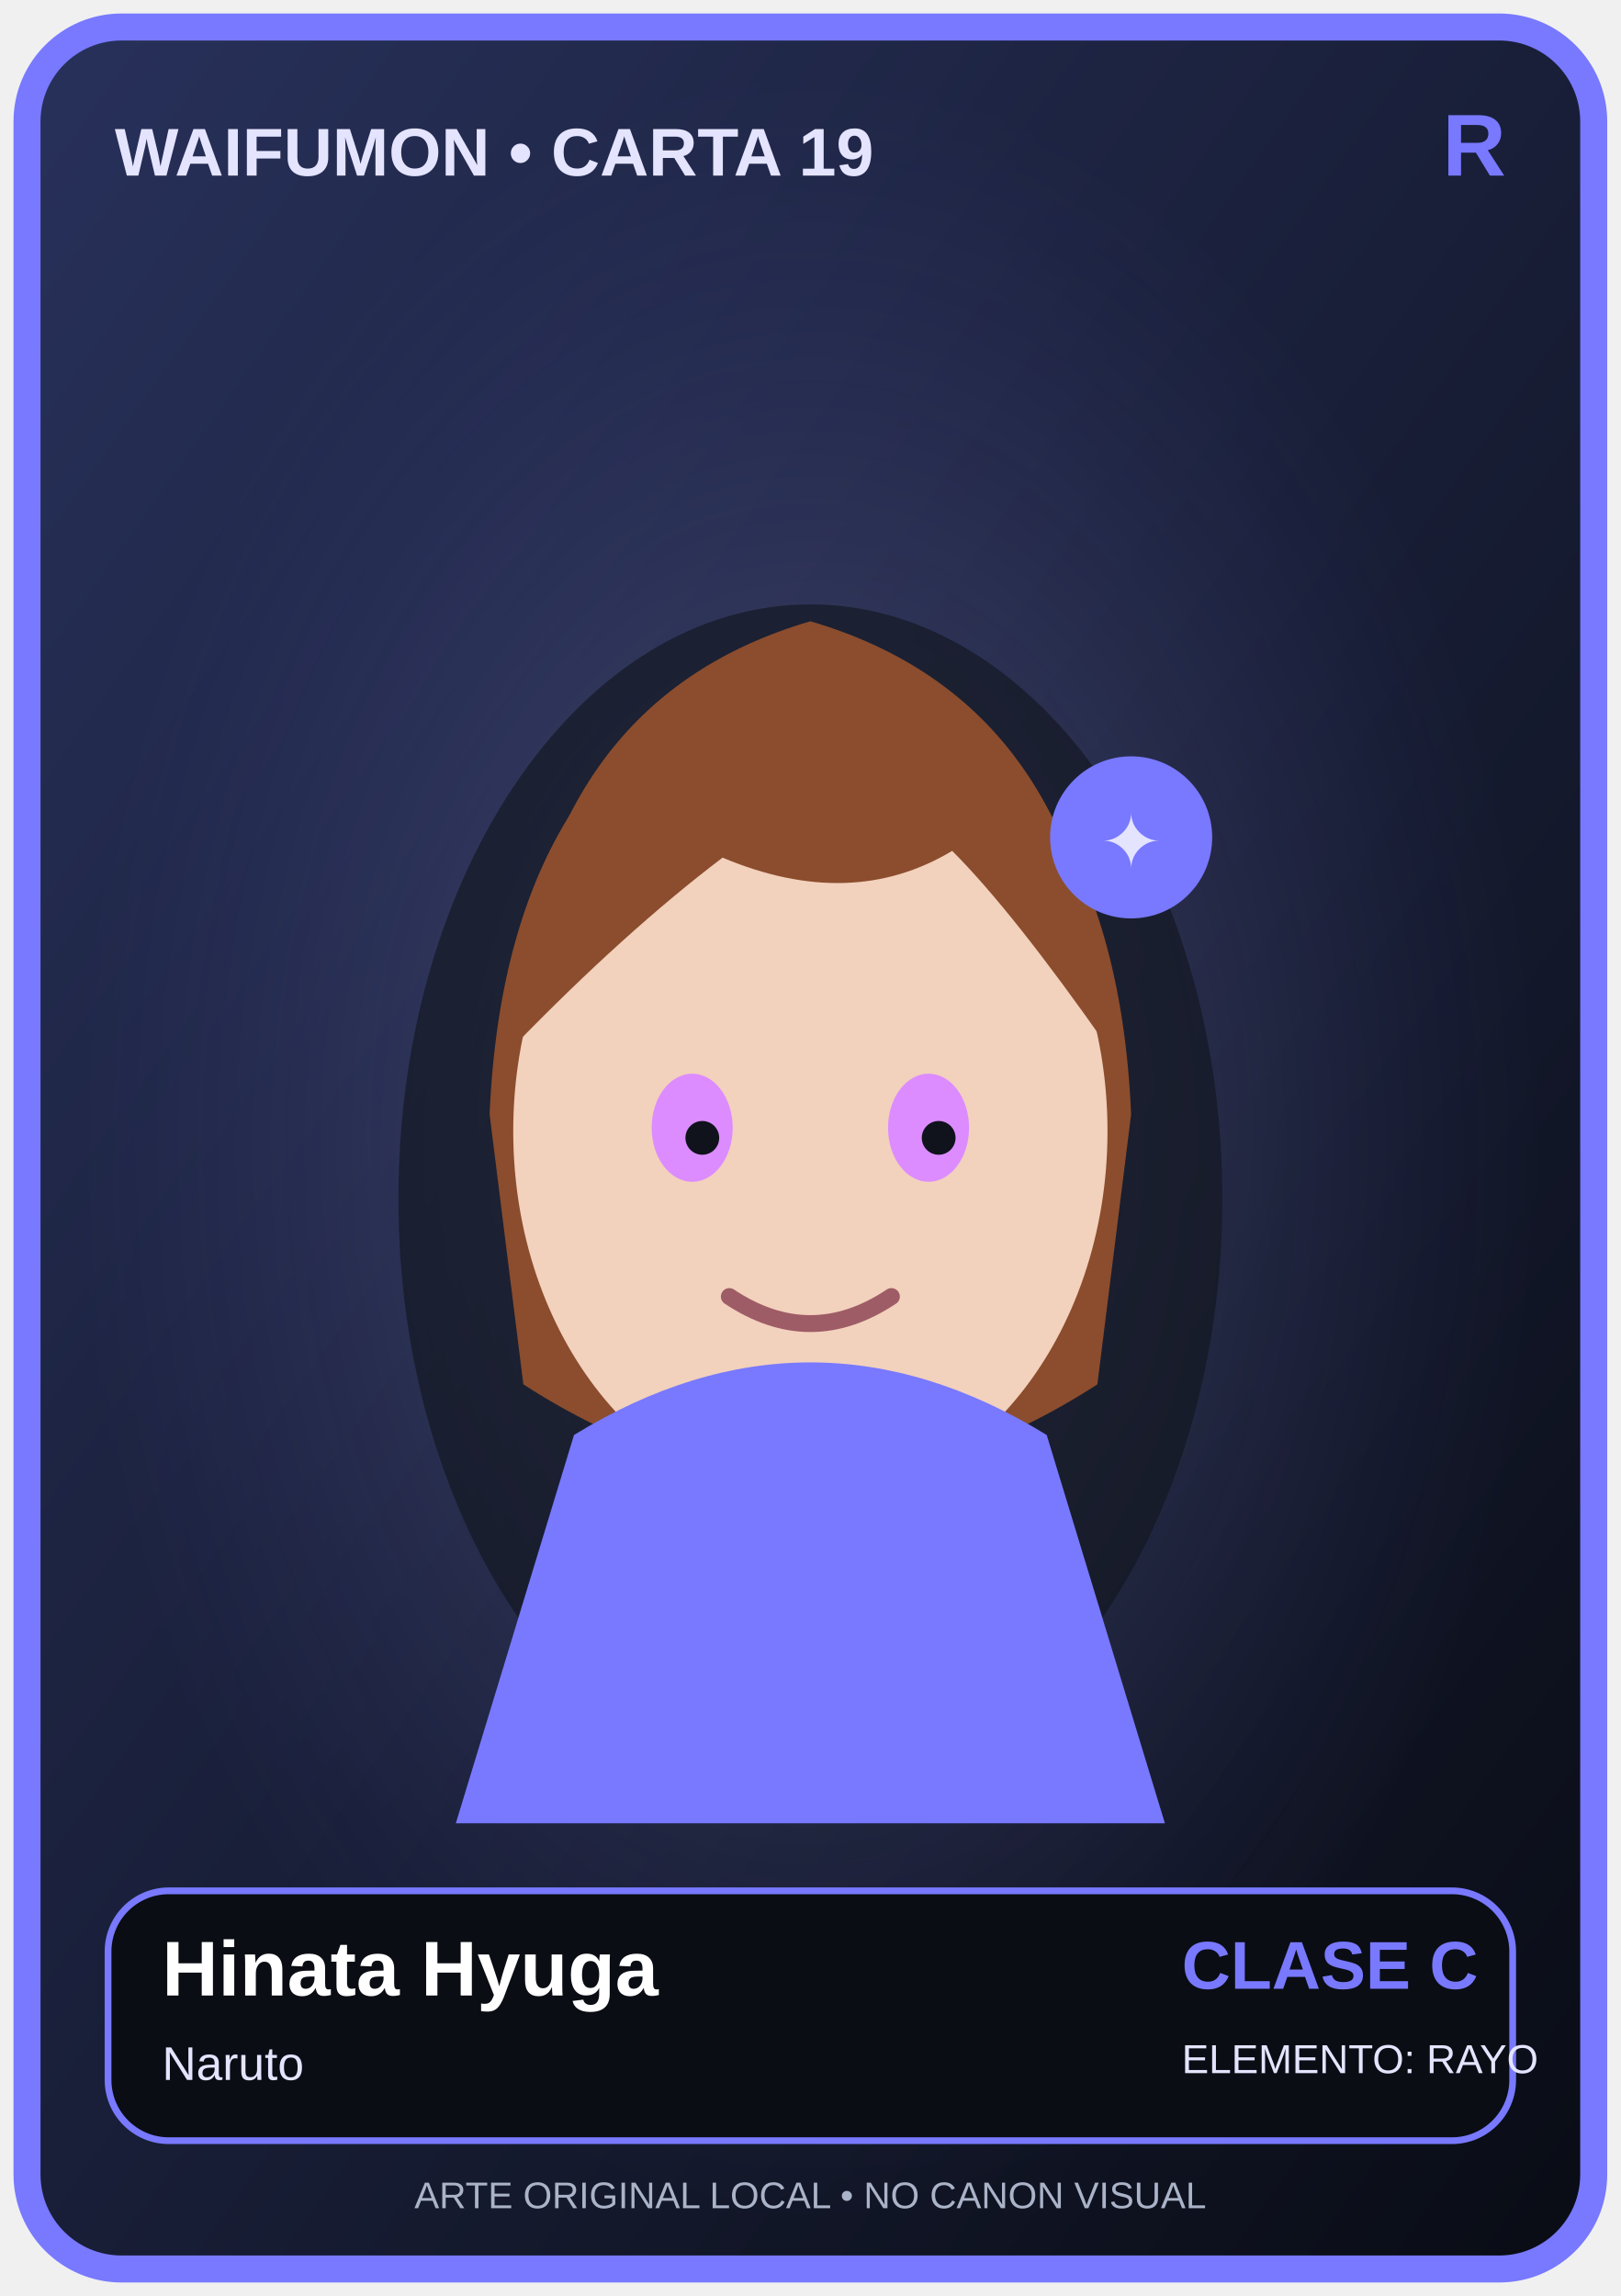
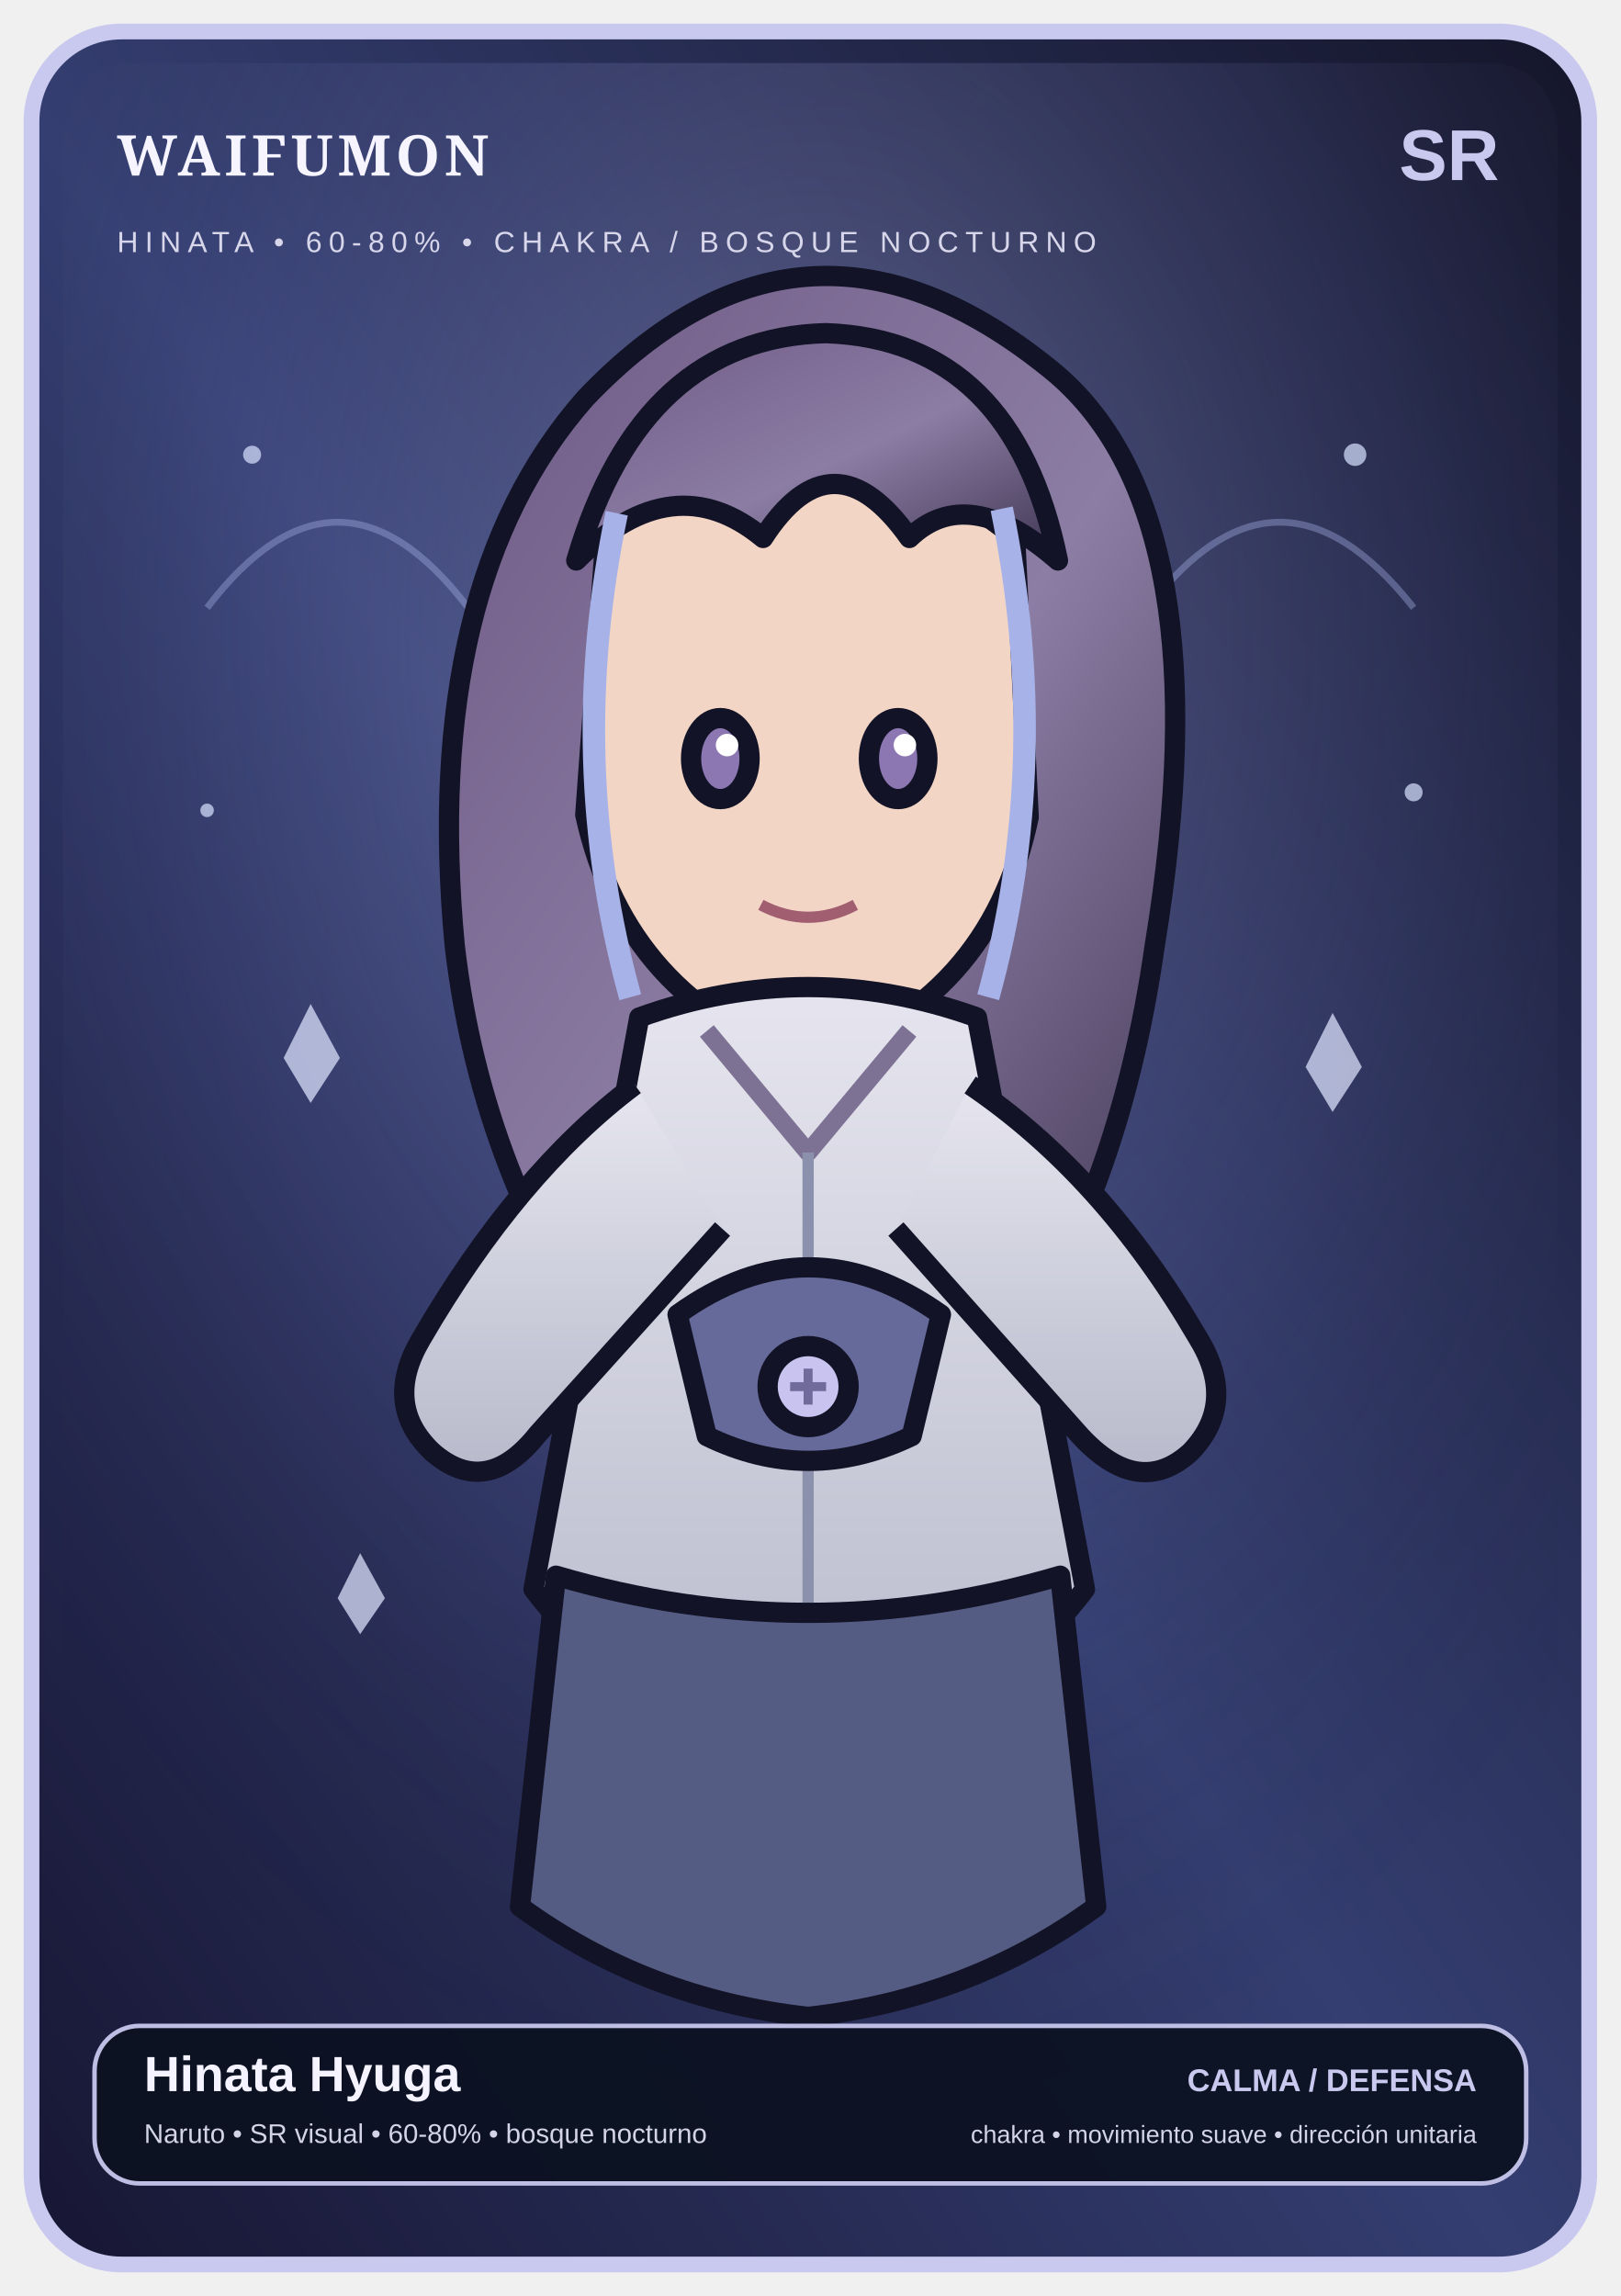
- <svg xmlns="http://www.w3.org/2000/svg" width="480" height="680" viewBox="0 0 480 680">
+ <svg xmlns="http://www.w3.org/2000/svg" width="720" height="1020" viewBox="0 0 720 1020">
  <defs>
-     <linearGradient id="bg" x1="0" y1="0" x2="1" y2="1">
-       <stop stop-color="#28315b" />
-       <stop offset="1" stop-color="#090c14" />
+     <linearGradient id="b" x1="0" y1="1" x2="1" y2="0">
+       <stop stop-color="#171633" />
+       <stop offset=".48" stop-color="#343e71" />
+       <stop offset="1" stop-color="#15162b" />
    </linearGradient>
-     <radialGradient id="glow">
-       <stop stop-color="#e5e4ff" stop-opacity=".24" />
-       <stop offset="1" stop-color="#7879ff" stop-opacity="0" />
+     <radialGradient id="m" cx=".5" cy=".26" r=".72">
+       <stop stop-color="#d8d8ff" stop-opacity=".3" />
+       <stop offset=".55" stop-color="#8d92d8" stop-opacity=".11" />
+       <stop offset="1" stop-opacity="0" />
    </radialGradient>
+     <linearGradient id="hair" x1="0" y1="0" x2="1" y2="1">
+       <stop stop-color="#6e5a85" />
+       <stop offset=".55" stop-color="#8c7da4" />
+       <stop offset="1" stop-color="#403653" />
+     </linearGradient>
+     <linearGradient id="coat" x1="0" y1="0" x2="0" y2="1">
+       <stop stop-color="#e6e5ef" />
+       <stop offset="1" stop-color="#b8bacb" />
+     </linearGradient>
  </defs>
-   <rect x="8" y="8" width="464" height="664" rx="28" fill="url(#bg)" stroke="#7879ff" stroke-width="8" />
-   <rect x="20" y="20" width="440" height="640" rx="20" fill="url(#glow)" />
-   <text x="34" y="52" fill="#e5e4ff" font-size="20" font-family="Arial" font-weight="700">WAIFUMON • CARTA 19</text>
-   <text x="446" y="52" text-anchor="end" fill="#7879ff" font-size="26" font-family="Arial" font-weight="700">R</text>
-   <ellipse cx="240" cy="355" rx="122" ry="176" fill="#11151f" opacity=".65" />
-   <path d="M145 330 Q150 215 240 190 Q330 215 335 330 L325 410 Q240 465 155 410 Z" fill="#8b4d2d" />
-   <ellipse cx="240" cy="335" rx="88" ry="110" fill="#f2d1bd" />
-   <path d="M152 310 Q158 208 240 184 Q322 208 328 310 Q300 270 282 252 Q252 270 214 254 Q185 276 152 310Z" fill="#8b4d2d" />
-   <path d="M170 425 Q240 382 310 425 L345 540 L135 540Z" fill="#7879ff" />
-   <ellipse cx="205" cy="334" rx="12" ry="16" fill="#dc8cff" />
-   <ellipse cx="275" cy="334" rx="12" ry="16" fill="#dc8cff" />
-   <circle cx="208" cy="337" r="5" fill="#10131b" />
-   <circle cx="278" cy="337" r="5" fill="#10131b" />
-   <path d="M216 384 Q240 400 264 384" fill="none" stroke="#9e5c66" stroke-width="5" stroke-linecap="round" />
-   <circle cx="335" cy="248" r="24" fill="#7879ff" />
-   <text x="335" y="257" text-anchor="middle" fill="#e5e4ff" font-size="22" font-family="Arial" font-weight="700">✦</text>
-   <rect x="32" y="560" width="416" height="74" rx="18" fill="#0a0d14" stroke="#7879ff" stroke-width="2" />
-   <text x="48" y="591" fill="#fff" font-size="23" font-family="Arial" font-weight="700">Hinata Hyuga</text>
-   <text x="48" y="616" fill="#e5e4ff" font-size="14" font-family="Arial">Naruto</text>
-   <text x="350" y="589" fill="#7879ff" font-size="20" font-family="Arial" font-weight="700">CLASE C</text>
-   <text x="350" y="614" fill="#e5e4ff" font-size="12" font-family="Arial">ELEMENTO: RAYO</text>
-   <text x="240" y="654" text-anchor="middle" fill="#aab3c7" font-size="11" font-family="Arial">ARTE ORIGINAL LOCAL • NO CANON VISUAL</text>
+   <rect x="14" y="14" width="692" height="992" rx="40" fill="url(#b)" stroke="#c9c8ef" stroke-width="7" />
+   <rect x="28" y="28" width="664" height="964" rx="30" fill="url(#m)" />
+   <text x="52" y="78" fill="#f5f4ff" font-family="Georgia,serif" font-size="25" font-weight="700" letter-spacing="2">WAIFUMON</text>
+   <text x="666" y="80" text-anchor="end" fill="#c9c8ef" font-family="Arial" font-size="32" font-weight="800">SR</text>
+   <text x="52" y="112" fill="#d8d6ea" font-family="Arial" font-size="13" letter-spacing="3">HINATA • 60-80% • CHAKRA / BOSQUE NOCTURNO</text>
+   <g fill="#d9e2ff" opacity=".7">
+     <circle cx="112" cy="202" r="4" />
+     <circle cx="602" cy="202" r="5" />
+     <circle cx="92" cy="360" r="3" />
+     <circle cx="628" cy="352" r="4" />
+   </g>
+   <g fill="none" stroke="#a7b3e8" opacity=".38" stroke-width="3">
+     <path d="M92 270 Q150 194 208 270" />
+     <path d="M510 270 Q568 194 628 270" />
+   </g>
+   <g stroke="#121326" stroke-width="9" stroke-linejoin="round">
+     <path d="M202 420 Q187 260 260 177 Q358 74 469 166 Q544 230 513 420 Q497 533 444 608 L275 608 Q214 524 202 420Z" fill="url(#hair)" />
+     <path d="M269 238 Q359 164 451 239 L457 363 Q440 445 359 472 Q278 444 260 362Z" fill="#f3d5c5" />
+     <path d="M256 249 Q285 150 367 148 Q450 151 470 249 Q430 214 404 239 Q370 191 339 239 Q299 206 256 249Z" fill="url(#hair)" />
+     <path d="M274 228 Q251 338 280 443" fill="none" stroke="#a7b3e8" stroke-width="10" />
+     <path d="M445 226 Q468 338 439 443" fill="none" stroke="#a7b3e8" stroke-width="10" />
+     <ellipse cx="320" cy="337" rx="13" ry="18" fill="#8c77b2" />
+     <ellipse cx="399" cy="337" rx="13" ry="18" fill="#8c77b2" />
+     <circle cx="323" cy="331" r="5" fill="#fff" stroke="none" />
+     <circle cx="402" cy="331" r="5" fill="#fff" stroke="none" />
+     <path d="M338 402 Q359 413 380 402" fill="none" stroke="#a15e70" stroke-width="5" />
+     <path d="M284 452 Q359 425 434 452 L482 706 Q438 764 359 780 Q281 764 237 706Z" fill="url(#coat)" />
+     <path d="M314 458 L359 512 L404 458" fill="none" stroke="#7d7294" stroke-width="8" />
+     <path d="M359 512 L359 730" stroke="#8b91ad" stroke-width="5" />
+     <path d="M282 482 Q230 521 187 595 Q170 624 192 645 Q216 666 239 637 L321 546" fill="url(#coat)" />
+     <path d="M431 482 Q490 522 532 594 Q550 623 529 645 Q506 666 480 638 L398 546" fill="url(#coat)" />
+     <path d="M301 584 Q359 542 418 584 L405 638 Q359 660 314 638Z" fill="#666a9a" />
+     <circle cx="359" cy="616" r="18" fill="#c9c3ef" />
+     <path d="M351 616 h16 M359 608 v16" stroke="#706b9b" stroke-width="4" />
+     <path d="M247 700 Q359 733 471 700 L487 847 Q431 888 359 896 Q287 888 231 847Z" fill="#555c83" />
+   </g>
+   <g fill="#dfe5ff" opacity=".72">
+     <path d="M126 470 l12-24 13 24 -13 20z" />
+     <path d="M580 474 l12-24 13 24 -13 20z" />
+     <path d="M150 710 l10-20 11 20 -11 16z" />
+   </g>
+   <rect x="42" y="900" width="636" height="70" rx="20" fill="#0b1120" opacity=".93" stroke="#c9c8ef" stroke-width="2" />
+   <text x="64" y="929" fill="#f4f3ff" font-family="Arial" font-size="22" font-weight="700">Hinata Hyuga</text>
+   <text x="64" y="952" fill="#d4d4e7" font-family="Arial" font-size="12">Naruto • SR visual • 60-80% • bosque nocturno</text>
+   <text x="656" y="929" text-anchor="end" fill="#c9c8ef" font-family="Arial" font-size="14" font-weight="700">CALMA / DEFENSA</text>
+   <text x="656" y="952" text-anchor="end" fill="#d4d4e7" font-family="Arial" font-size="11">chakra • movimiento suave • dirección unitaria</text>
</svg>
